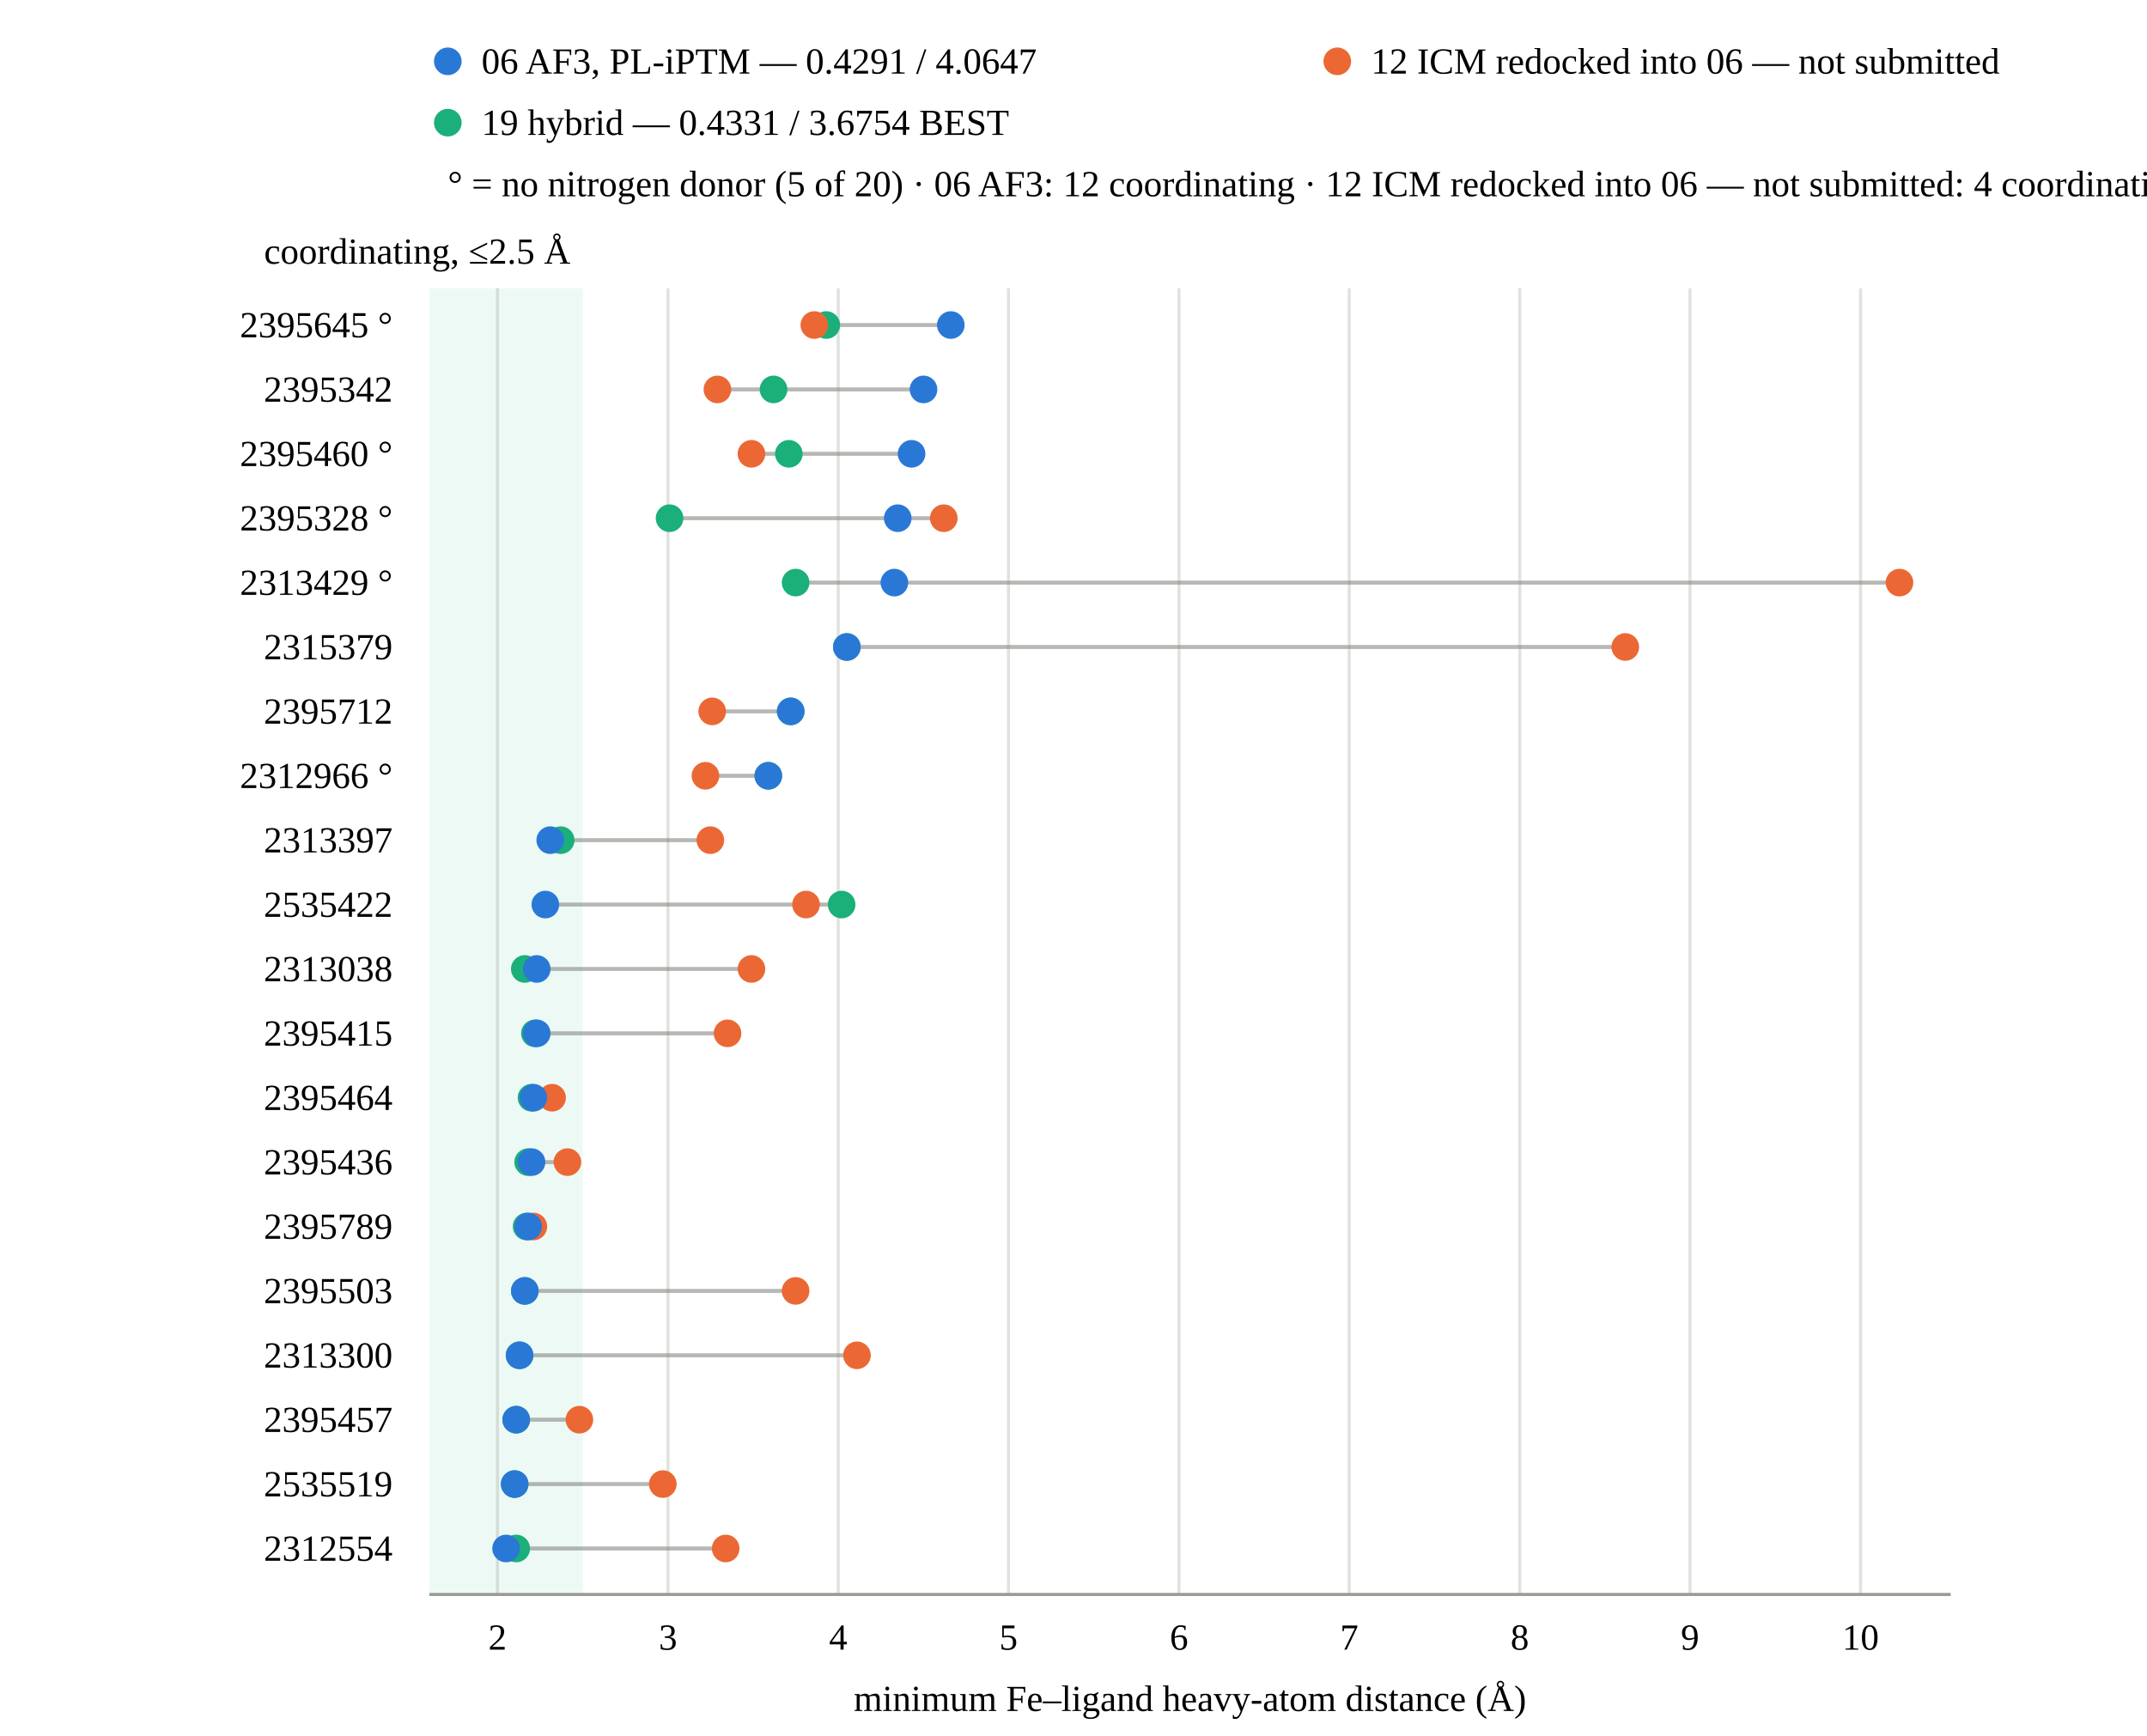
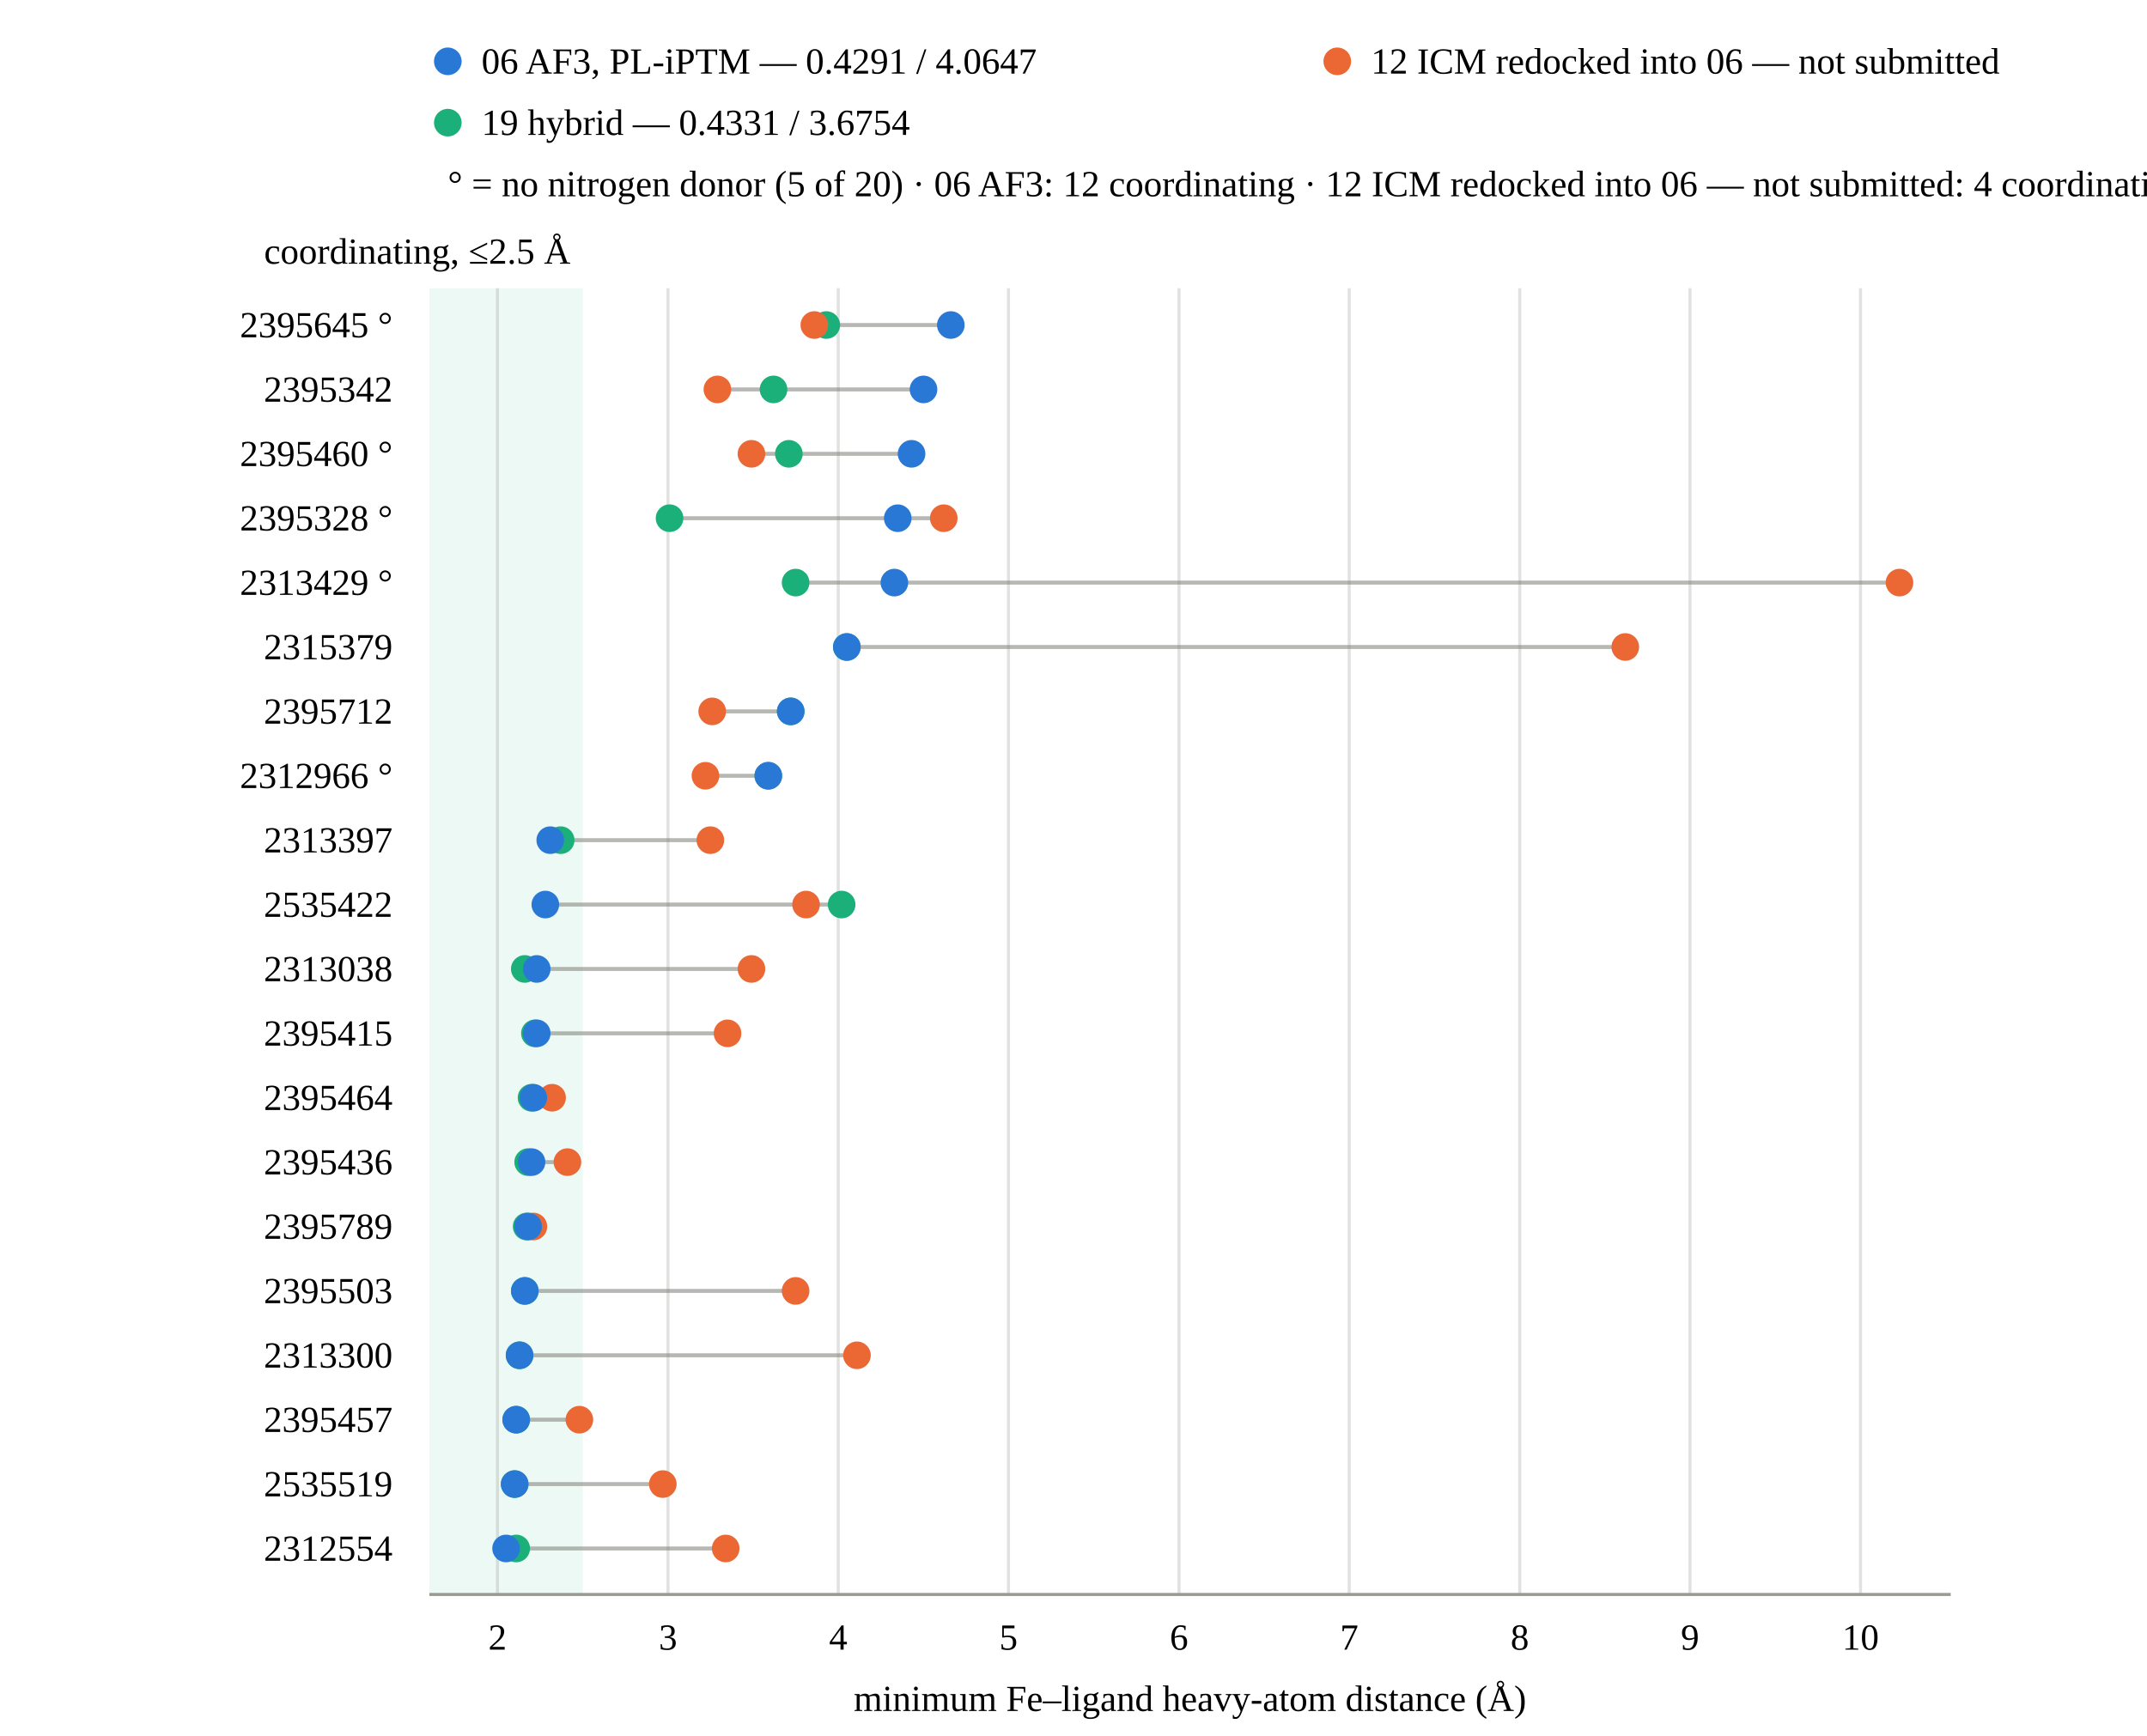
<svg xmlns="http://www.w3.org/2000/svg" viewBox="0 0 700 566" role="img">
  <rect x="140.0" y="94" width="50.0" height="426" fill="#1baf7a" opacity="0.08" />
  <text x="186.0" y="86" text-anchor="end" class="ts">coordinating, ≤2.5 Å</text>
  <line x1="162.2" y1="94" x2="162.2" y2="520" stroke="#9a9a94" stroke-opacity="0.3" />
  <text x="162.2" y="538" text-anchor="middle" class="ts">2</text>
  <line x1="217.8" y1="94" x2="217.8" y2="520" stroke="#9a9a94" stroke-opacity="0.3" />
  <text x="217.8" y="538" text-anchor="middle" class="ts">3</text>
  <line x1="273.3" y1="94" x2="273.3" y2="520" stroke="#9a9a94" stroke-opacity="0.3" />
  <text x="273.3" y="538" text-anchor="middle" class="ts">4</text>
  <line x1="328.8" y1="94" x2="328.8" y2="520" stroke="#9a9a94" stroke-opacity="0.3" />
  <text x="328.8" y="538" text-anchor="middle" class="ts">5</text>
  <line x1="384.4" y1="94" x2="384.4" y2="520" stroke="#9a9a94" stroke-opacity="0.3" />
  <text x="384.4" y="538" text-anchor="middle" class="ts">6</text>
  <line x1="439.9" y1="94" x2="439.9" y2="520" stroke="#9a9a94" stroke-opacity="0.3" />
  <text x="439.9" y="538" text-anchor="middle" class="ts">7</text>
  <line x1="495.5" y1="94" x2="495.5" y2="520" stroke="#9a9a94" stroke-opacity="0.3" />
  <text x="495.5" y="538" text-anchor="middle" class="ts">8</text>
  <line x1="551.0" y1="94" x2="551.0" y2="520" stroke="#9a9a94" stroke-opacity="0.3" />
  <text x="551.0" y="538" text-anchor="middle" class="ts">9</text>
  <line x1="606.6" y1="94" x2="606.6" y2="520" stroke="#9a9a94" stroke-opacity="0.3" />
  <text x="606.6" y="538" text-anchor="middle" class="ts">10</text>
  <text x="128" y="110" text-anchor="end" class="ts">2395645 °</text>
  <line x1="265.5" y1="106" x2="310.0" y2="106" stroke="#888780" stroke-width="1.3" stroke-opacity="0.6" />
  <circle cx="269.4" cy="106" r="4.5" fill="#1baf7a" />
  <circle cx="265.5" cy="106" r="4.5" fill="#eb6834" />
  <circle cx="310.0" cy="106" r="4.5" fill="#2a78d6" />
  <text x="128" y="131" text-anchor="end" class="ts">2395342</text>
  <line x1="233.9" y1="127" x2="301.1" y2="127" stroke="#888780" stroke-width="1.3" stroke-opacity="0.6" />
  <circle cx="252.2" cy="127" r="4.5" fill="#1baf7a" />
  <circle cx="233.9" cy="127" r="4.5" fill="#eb6834" />
  <circle cx="301.1" cy="127" r="4.5" fill="#2a78d6" />
  <text x="128" y="152" text-anchor="end" class="ts">2395460 °</text>
  <line x1="245.0" y1="148" x2="297.2" y2="148" stroke="#888780" stroke-width="1.3" stroke-opacity="0.6" />
  <circle cx="257.2" cy="148" r="4.5" fill="#1baf7a" />
  <circle cx="245.0" cy="148" r="4.5" fill="#eb6834" />
  <circle cx="297.2" cy="148" r="4.5" fill="#2a78d6" />
  <text x="128" y="173" text-anchor="end" class="ts">2395328 °</text>
  <line x1="218.3" y1="169" x2="307.7" y2="169" stroke="#888780" stroke-width="1.3" stroke-opacity="0.6" />
  <circle cx="218.3" cy="169" r="4.5" fill="#1baf7a" />
  <circle cx="307.7" cy="169" r="4.5" fill="#eb6834" />
  <circle cx="292.7" cy="169" r="4.5" fill="#2a78d6" />
  <text x="128" y="194" text-anchor="end" class="ts">2313429 °</text>
  <line x1="259.4" y1="190" x2="619.3" y2="190" stroke="#888780" stroke-width="1.3" stroke-opacity="0.6" />
  <circle cx="259.4" cy="190" r="4.5" fill="#1baf7a" />
  <circle cx="619.3" cy="190" r="4.5" fill="#eb6834" />
  <circle cx="291.6" cy="190" r="4.5" fill="#2a78d6" />
  <text x="128" y="215" text-anchor="end" class="ts">2315379</text>
  <line x1="276.1" y1="211" x2="529.9" y2="211" stroke="#888780" stroke-width="1.3" stroke-opacity="0.6" />
  <circle cx="276.1" cy="211" r="4.5" fill="#1baf7a" />
  <circle cx="529.9" cy="211" r="4.5" fill="#eb6834" />
  <circle cx="276.1" cy="211" r="4.5" fill="#2a78d6" />
  <text x="128" y="236" text-anchor="end" class="ts">2395712</text>
  <line x1="232.2" y1="232" x2="257.8" y2="232" stroke="#888780" stroke-width="1.3" stroke-opacity="0.6" />
  <circle cx="257.8" cy="232" r="4.5" fill="#1baf7a" />
  <circle cx="232.2" cy="232" r="4.5" fill="#eb6834" />
  <circle cx="257.8" cy="232" r="4.5" fill="#2a78d6" />
  <text x="128" y="257" text-anchor="end" class="ts">2312966 °</text>
  <line x1="230.0" y1="253" x2="250.5" y2="253" stroke="#888780" stroke-width="1.3" stroke-opacity="0.6" />
  <circle cx="250.5" cy="253" r="4.5" fill="#1baf7a" />
  <circle cx="230.0" cy="253" r="4.5" fill="#eb6834" />
  <circle cx="250.5" cy="253" r="4.5" fill="#2a78d6" />
  <text x="128" y="278" text-anchor="end" class="ts">2313397</text>
  <line x1="179.4" y1="274" x2="231.6" y2="274" stroke="#888780" stroke-width="1.3" stroke-opacity="0.6" />
  <circle cx="182.8" cy="274" r="4.5" fill="#1baf7a" />
  <circle cx="231.6" cy="274" r="4.5" fill="#eb6834" />
  <circle cx="179.4" cy="274" r="4.5" fill="#2a78d6" />
  <text x="128" y="299" text-anchor="end" class="ts">2535422</text>
  <line x1="177.8" y1="295" x2="274.4" y2="295" stroke="#888780" stroke-width="1.3" stroke-opacity="0.6" />
  <circle cx="274.4" cy="295" r="4.5" fill="#1baf7a" />
  <circle cx="262.8" cy="295" r="4.5" fill="#eb6834" />
  <circle cx="177.8" cy="295" r="4.5" fill="#2a78d6" />
  <text x="128" y="320" text-anchor="end" class="ts">2313038</text>
  <line x1="171.1" y1="316" x2="245.0" y2="316" stroke="#888780" stroke-width="1.3" stroke-opacity="0.6" />
  <circle cx="171.1" cy="316" r="4.5" fill="#1baf7a" />
  <circle cx="245.0" cy="316" r="4.5" fill="#eb6834" />
  <circle cx="175.0" cy="316" r="4.5" fill="#2a78d6" />
  <text x="128" y="341" text-anchor="end" class="ts">2395415</text>
  <line x1="174.4" y1="337" x2="237.2" y2="337" stroke="#888780" stroke-width="1.3" stroke-opacity="0.6" />
  <circle cx="174.4" cy="337" r="4.5" fill="#1baf7a" />
  <circle cx="237.2" cy="337" r="4.5" fill="#eb6834" />
  <circle cx="175.0" cy="337" r="4.5" fill="#2a78d6" />
  <text x="128" y="362" text-anchor="end" class="ts">2395464</text>
  <line x1="173.3" y1="358" x2="180.0" y2="358" stroke="#888780" stroke-width="1.3" stroke-opacity="0.6" />
  <circle cx="173.3" cy="358" r="4.5" fill="#1baf7a" />
  <circle cx="180.0" cy="358" r="4.5" fill="#eb6834" />
  <circle cx="173.9" cy="358" r="4.5" fill="#2a78d6" />
  <text x="128" y="383" text-anchor="end" class="ts">2395436</text>
  <line x1="172.2" y1="379" x2="185.0" y2="379" stroke="#888780" stroke-width="1.3" stroke-opacity="0.6" />
  <circle cx="172.2" cy="379" r="4.5" fill="#1baf7a" />
  <circle cx="185.0" cy="379" r="4.5" fill="#eb6834" />
  <circle cx="173.3" cy="379" r="4.5" fill="#2a78d6" />
  <text x="128" y="404" text-anchor="end" class="ts">2395789</text>
  <line x1="171.7" y1="400" x2="173.9" y2="400" stroke="#888780" stroke-width="1.3" stroke-opacity="0.6" />
  <circle cx="171.7" cy="400" r="4.5" fill="#1baf7a" />
  <circle cx="173.9" cy="400" r="4.5" fill="#eb6834" />
  <circle cx="172.2" cy="400" r="4.5" fill="#2a78d6" />
  <text x="128" y="425" text-anchor="end" class="ts">2395503</text>
  <line x1="171.1" y1="421" x2="259.4" y2="421" stroke="#888780" stroke-width="1.3" stroke-opacity="0.6" />
  <circle cx="171.1" cy="421" r="4.5" fill="#1baf7a" />
  <circle cx="259.4" cy="421" r="4.5" fill="#eb6834" />
  <circle cx="171.1" cy="421" r="4.5" fill="#2a78d6" />
  <text x="128" y="446" text-anchor="end" class="ts">2313300</text>
  <line x1="169.4" y1="442" x2="279.4" y2="442" stroke="#888780" stroke-width="1.3" stroke-opacity="0.6" />
  <circle cx="169.4" cy="442" r="4.5" fill="#1baf7a" />
  <circle cx="279.4" cy="442" r="4.5" fill="#eb6834" />
  <circle cx="169.4" cy="442" r="4.5" fill="#2a78d6" />
  <text x="128" y="467" text-anchor="end" class="ts">2395457</text>
  <line x1="168.3" y1="463" x2="188.9" y2="463" stroke="#888780" stroke-width="1.3" stroke-opacity="0.6" />
  <circle cx="168.3" cy="463" r="4.5" fill="#1baf7a" />
  <circle cx="188.9" cy="463" r="4.5" fill="#eb6834" />
  <circle cx="168.3" cy="463" r="4.5" fill="#2a78d6" />
  <text x="128" y="488" text-anchor="end" class="ts">2535519</text>
  <line x1="167.8" y1="484" x2="216.1" y2="484" stroke="#888780" stroke-width="1.3" stroke-opacity="0.6" />
  <circle cx="167.8" cy="484" r="4.5" fill="#1baf7a" />
  <circle cx="216.1" cy="484" r="4.5" fill="#eb6834" />
  <circle cx="167.8" cy="484" r="4.5" fill="#2a78d6" />
  <text x="128" y="509" text-anchor="end" class="ts">2312554</text>
  <line x1="165.0" y1="505" x2="236.6" y2="505" stroke="#888780" stroke-width="1.3" stroke-opacity="0.6" />
  <circle cx="168.3" cy="505" r="4.5" fill="#1baf7a" />
  <circle cx="236.6" cy="505" r="4.5" fill="#eb6834" />
  <circle cx="165.0" cy="505" r="4.5" fill="#2a78d6" />
  <line x1="140" y1="520" x2="636" y2="520" stroke="#9a9a94" />
  <text x="388" y="558" text-anchor="middle" class="ts">minimum Fe–ligand heavy-atom distance (Å)</text>
  <circle cx="146" cy="20" r="4.5" fill="#2a78d6" />
  <text x="157" y="24" class="ts">06 AF3, PL-iPTM — 0.4291 / 4.0647</text>
  <circle cx="436" cy="20" r="4.5" fill="#eb6834" />
  <text x="447" y="24" class="ts">12 ICM redocked into 06 — not submitted</text>
  <circle cx="146" cy="40" r="4.5" fill="#1baf7a" />
-   <text x="157" y="44" class="ts">19 hybrid — 0.4331 / 3.6754  BEST</text>
-   <text x="146" y="64" class="ts">° = no nitrogen donor (5 of 20) · 06 AF3: 12 coordinating · 12 ICM redocked into 06 — not submitted: 4 coordinating · 19 hybrid — 0.4331 / 3.6754  BEST: 11 coordinating</text>
+   <text x="157" y="44" class="ts">19 hybrid — 0.4331 / 3.6754</text>
+   <text x="146" y="64" class="ts">° = no nitrogen donor (5 of 20) · 06 AF3: 12 coordinating · 12 ICM redocked into 06 — not submitted: 4 coordinating · 19 hybrid — 0.4331 / 3.6754: 11 coordinating</text>
</svg>
